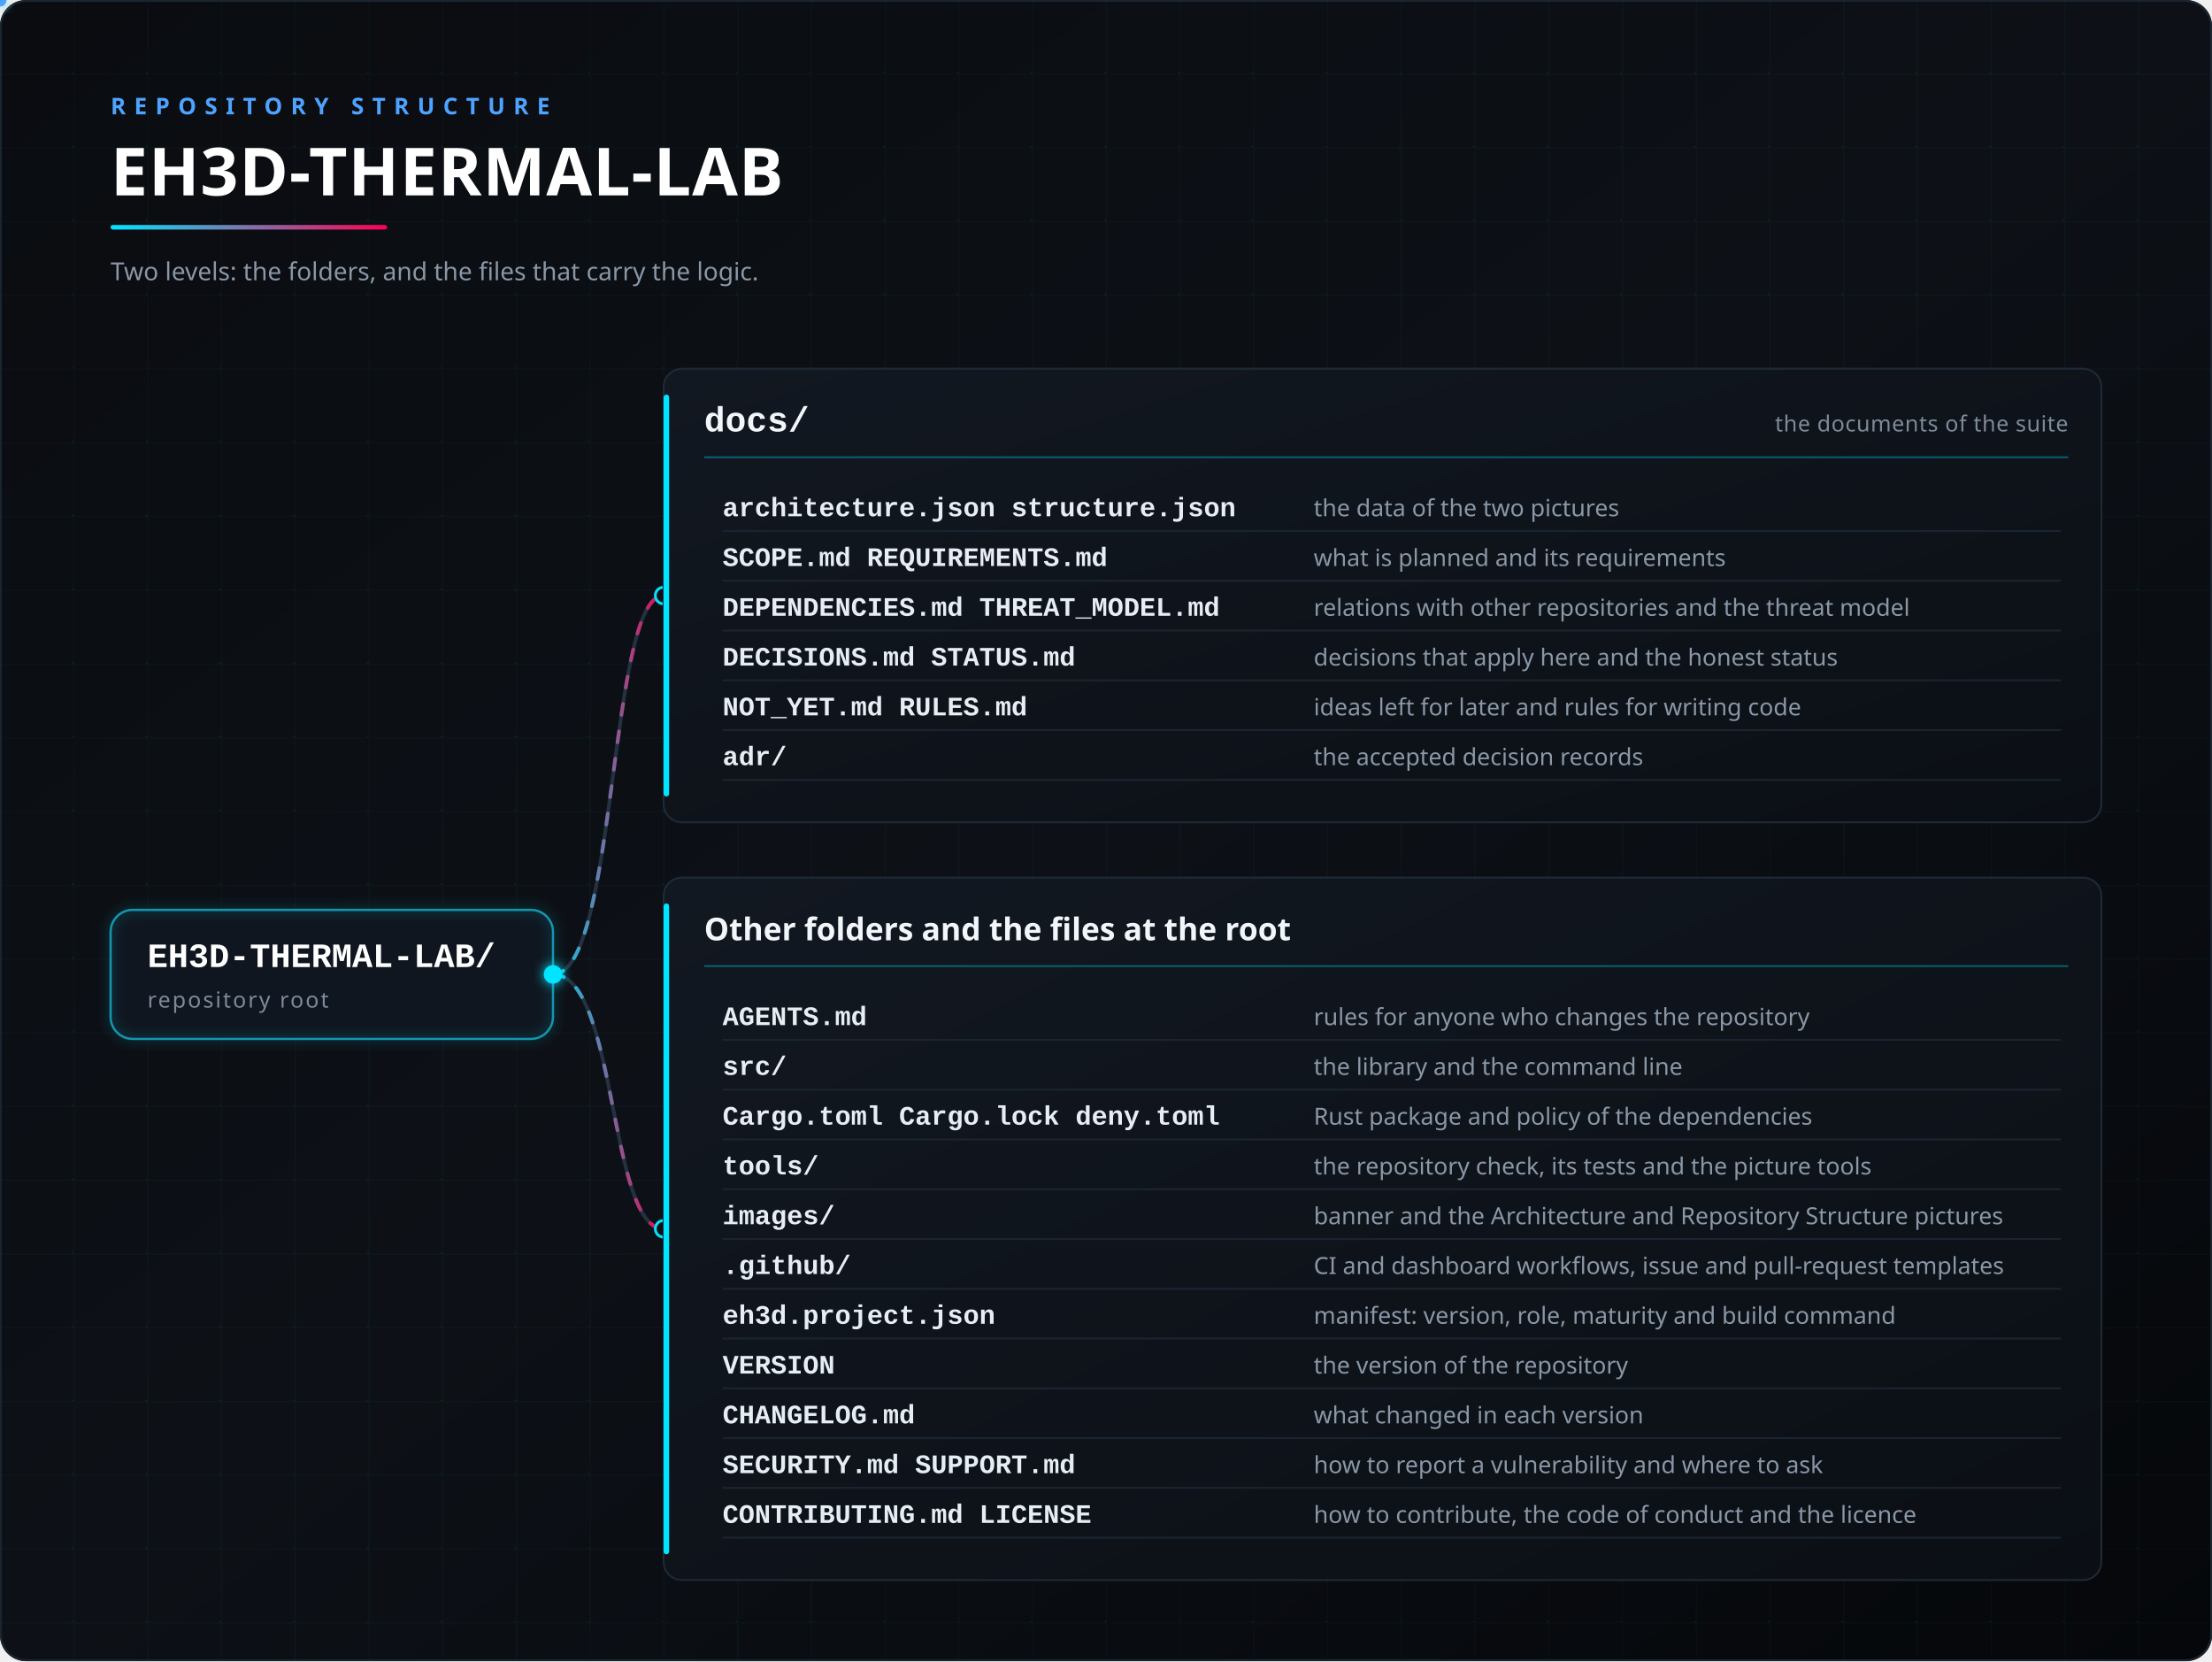
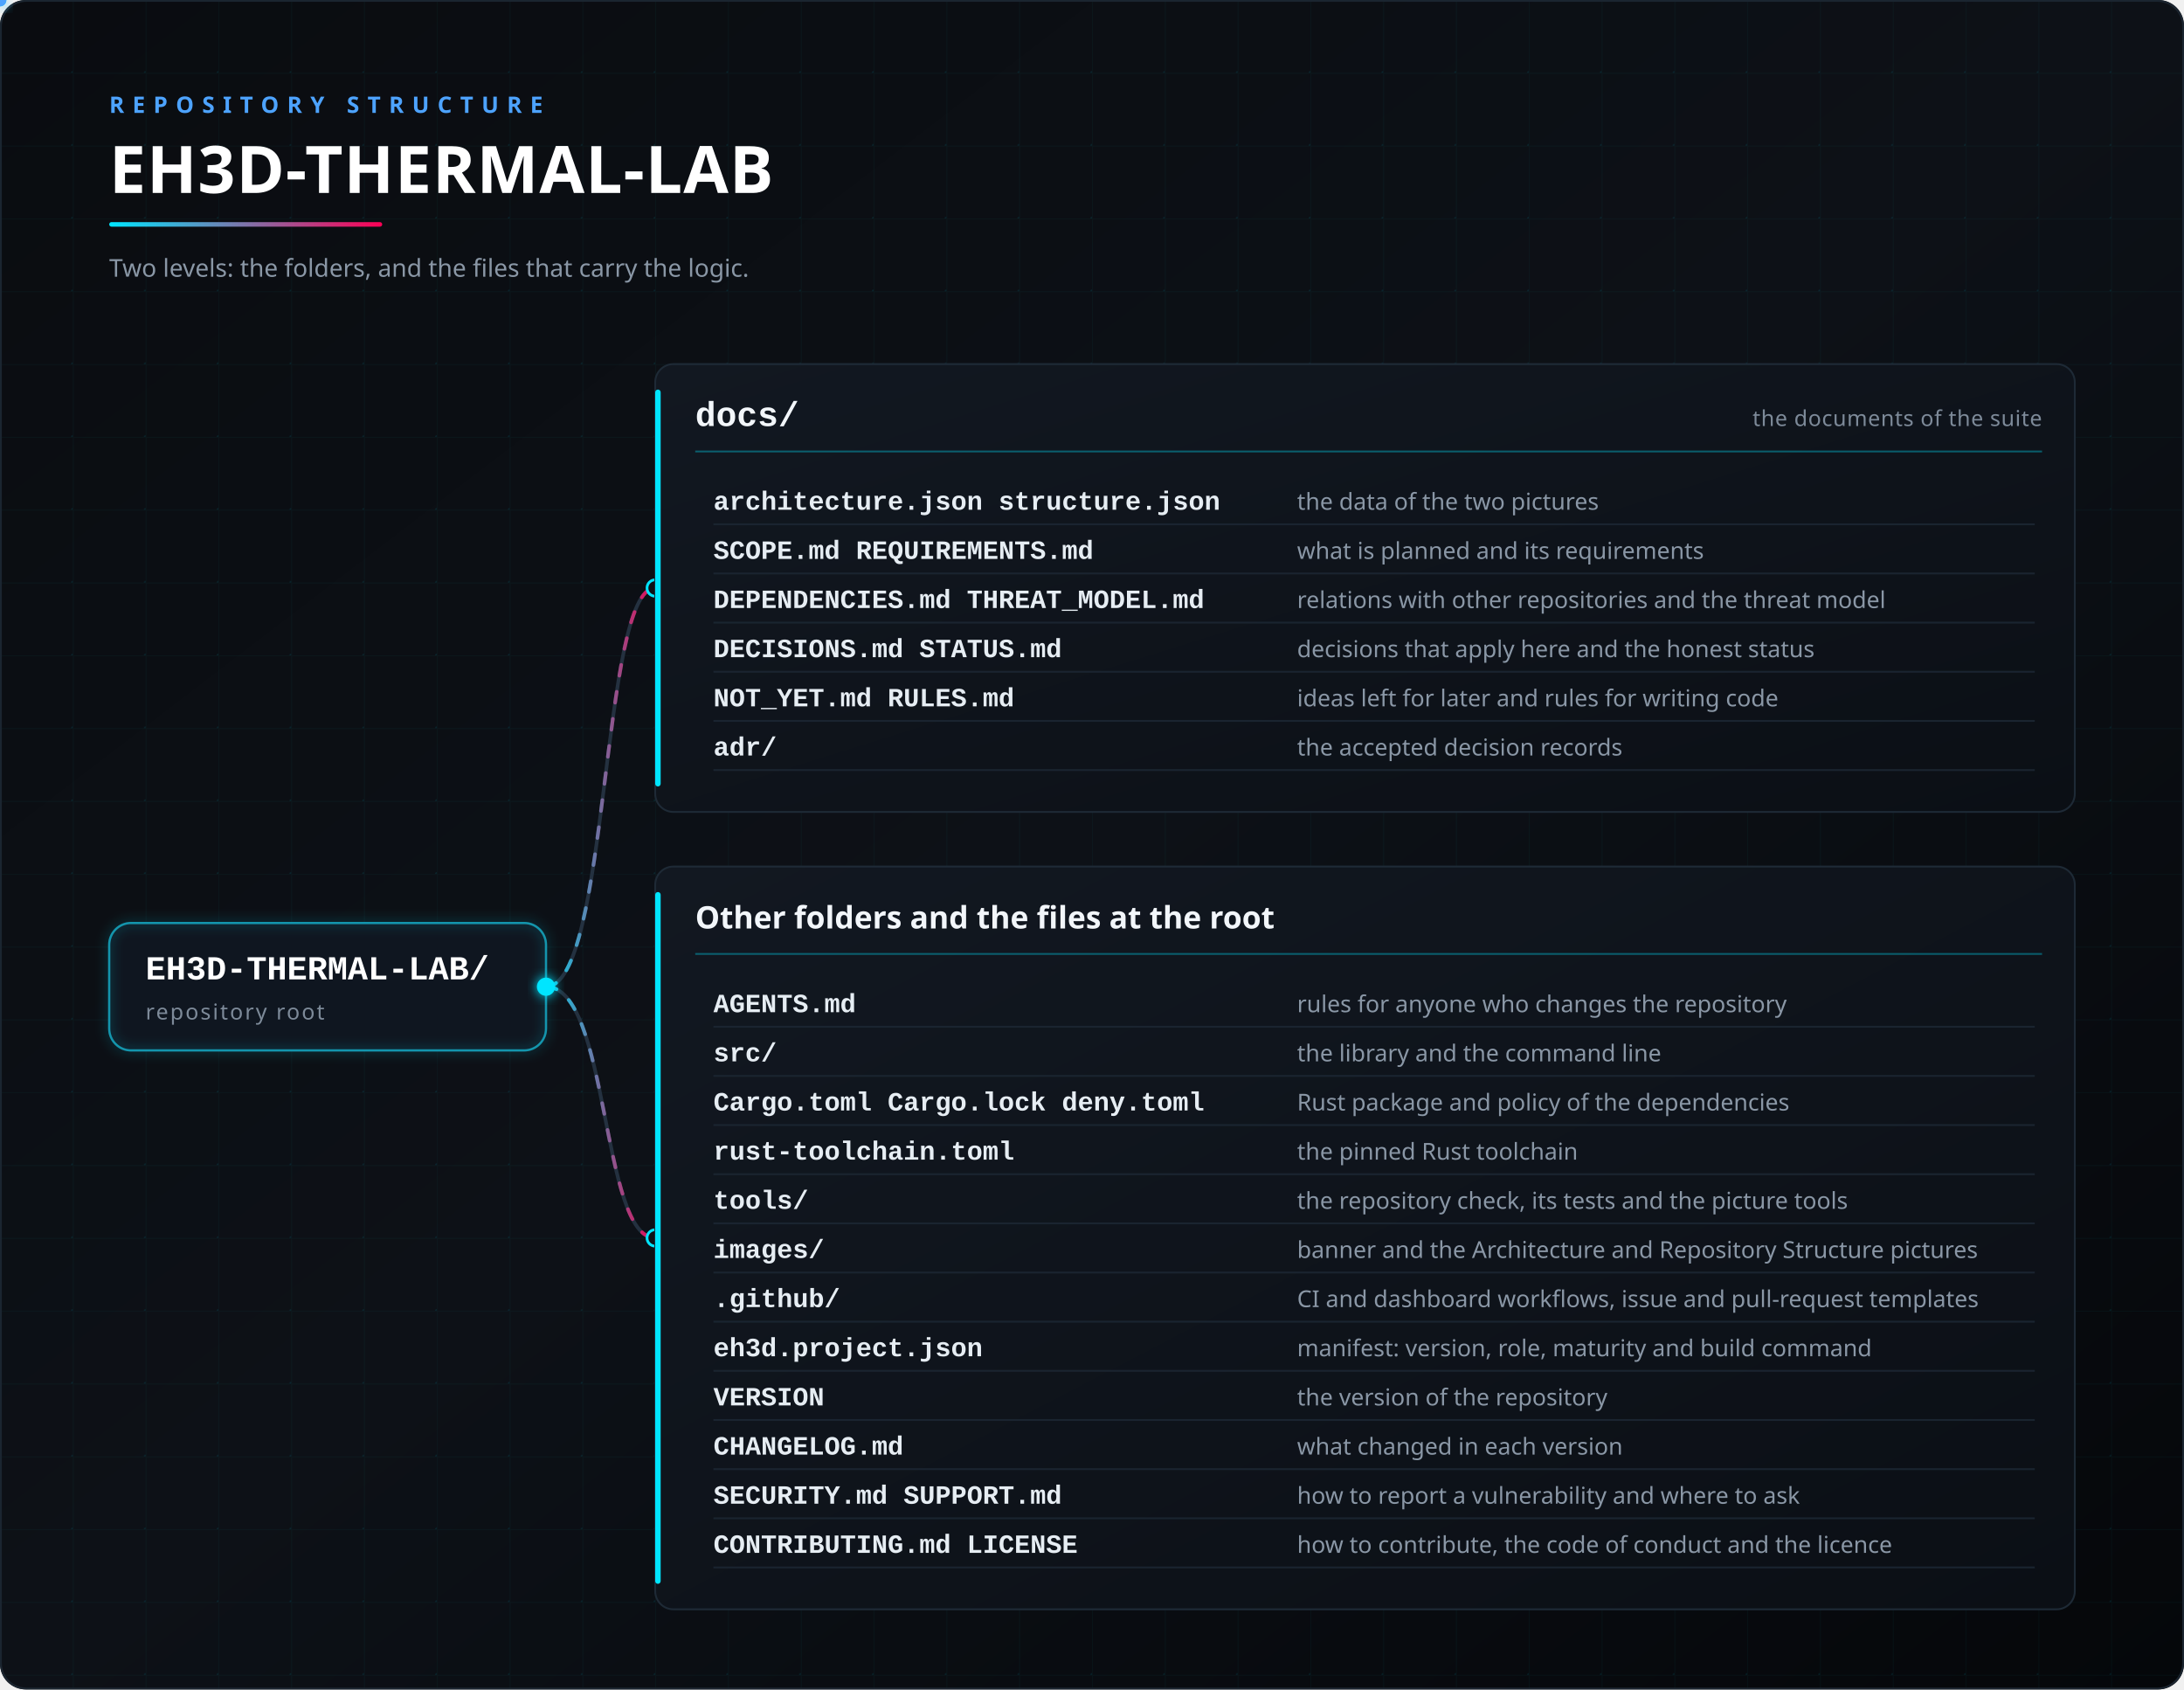
- <svg xmlns="http://www.w3.org/2000/svg" viewBox="0 0 1200 901" width="100%" role="img" aria-labelledby="t d">
+ <svg xmlns="http://www.w3.org/2000/svg" viewBox="0 0 1200 928" width="100%" role="img" aria-labelledby="t d">
  <defs>
    <linearGradient id="bg" x1="0" y1="0" x2="1" y2="1">
      <stop offset="0" stop-color="#0A0C10" />
      <stop offset="0.5" stop-color="#0D1117" />
      <stop offset="1" stop-color="#05070A" />
    </linearGradient>
    <linearGradient id="card" x1="0" y1="0" x2="1" y2="1">
      <stop offset="0" stop-color="#121821" />
      <stop offset="1" stop-color="#0B0F15" />
    </linearGradient>
    <linearGradient id="line" x1="0" y1="0" x2="1" y2="0">
      <stop offset="0" stop-color="#00E5FF" />
      <stop offset="1" stop-color="#FF0055" />
    </linearGradient>
    <filter id="glow" x="-50%" y="-50%" width="200%" height="200%">
      <feGaussianBlur stdDeviation="3" result="b" />
      <feMerge>
        <feMergeNode in="b" />
        <feMergeNode in="SourceGraphic" />
      </feMerge>
    </filter>
    <pattern id="grid" width="40" height="40" patternUnits="userSpaceOnUse">
      <path d="M40 0H0V40" fill="none" stroke="#00E5FF" stroke-opacity="0.035" />
      <circle cx="40" cy="40" r="1" fill="#00E5FF" fill-opacity="0.09" />
    </pattern>
  </defs>
-   <rect width="1200" height="901" rx="14" fill="url(#bg)" />
-   <rect width="1200" height="901" rx="14" fill="url(#grid)" />
-   <rect x="0.5" y="0.5" width="1199" height="900" rx="14" fill="none" stroke="#1B2530" />
+   <rect width="1200" height="928" rx="14" fill="url(#bg)" />
+   <rect width="1200" height="928" rx="14" fill="url(#grid)" />
+   <rect x="0.5" y="0.5" width="1199" height="927" rx="14" fill="none" stroke="#1B2530" />
  <text x="60" y="62" font-family="'Segoe UI','Noto Sans','Noto Sans CJK SC','Microsoft YaHei','Yu Gothic','Helvetica Neue',Helvetica,Arial,sans-serif" font-size="12.5" font-weight="600" fill="#4DA3FF" text-anchor="start" letter-spacing="4.5">REPOSITORY STRUCTURE</text>
  <text x="60" y="106" font-family="'Segoe UI','Noto Sans','Noto Sans CJK SC','Microsoft YaHei','Yu Gothic','Helvetica Neue',Helvetica,Arial,sans-serif" font-size="36" font-weight="700" fill="#FFFFFF" text-anchor="start" letter-spacing="0.5">EH3D-THERMAL-LAB</text>
  <rect x="60" y="122" width="150" height="2.5" rx="1.25" fill="url(#line)">
    <animate attributeName="width" values="40;150;150" keyTimes="0;0.4;1" dur="3s" repeatCount="indefinite" />
  </rect>
  <text x="60" y="152" font-family="'Segoe UI','Noto Sans','Noto Sans CJK SC','Microsoft YaHei','Yu Gothic','Helvetica Neue',Helvetica,Arial,sans-serif" font-size="13.5" font-weight="400" fill="#8A97A6" text-anchor="start">Two levels: the folders, and the files that carry the logic.</text>
-   <path id="c0" d="M300,528.5 C335,528.5 330,323 360,323" fill="none" stroke="#243140" stroke-width="2" />
-   <path d="M300,528.5 C335,528.5 330,323 360,323" fill="none" stroke="url(#line)" stroke-width="2" stroke-linecap="round" stroke-dasharray="6 9" opacity="0.9">
+   <path id="c0" d="M300,542 C335,542 330,323 360,323" fill="none" stroke="#243140" stroke-width="2" />
+   <path d="M300,542 C335,542 330,323 360,323" fill="none" stroke="url(#line)" stroke-width="2" stroke-linecap="round" stroke-dasharray="6 9" opacity="0.9">
    <animate attributeName="stroke-dashoffset" from="0" to="-30" dur="1.6s" repeatCount="indefinite" />
  </path>
  <circle cx="360" cy="323" r="4.5" fill="#0D1117" stroke="#00E5FF" stroke-width="1.5" />
-   <path id="c1" d="M300,528.5 C335,528.5 330,666.5 360,666.5" fill="none" stroke="#243140" stroke-width="2" />
-   <path d="M300,528.5 C335,528.5 330,666.5 360,666.5" fill="none" stroke="url(#line)" stroke-width="2" stroke-linecap="round" stroke-dasharray="6 9" opacity="0.9">
+   <path id="c1" d="M300,542 C335,542 330,680 360,680" fill="none" stroke="#243140" stroke-width="2" />
+   <path d="M300,542 C335,542 330,680 360,680" fill="none" stroke="url(#line)" stroke-width="2" stroke-linecap="round" stroke-dasharray="6 9" opacity="0.9">
    <animate attributeName="stroke-dashoffset" from="0" to="-30" dur="1.6s" repeatCount="indefinite" />
  </path>
-   <circle cx="360" cy="666.5" r="4.5" fill="#0D1117" stroke="#00E5FF" stroke-width="1.5" />
+   <circle cx="360" cy="680" r="4.5" fill="#0D1117" stroke="#00E5FF" stroke-width="1.5" />
  <circle r="3.5" fill="#00E5FF" filter="url(#glow)">
    <animateMotion dur="3.4s" repeatCount="indefinite">
      <mpath href="#c0" />
    </animateMotion>
  </circle>
  <circle r="3.5" fill="#4DA3FF" filter="url(#glow)">
    <animateMotion dur="4.2s" repeatCount="indefinite">
      <mpath href="#c1" />
    </animateMotion>
  </circle>
-   <rect x="60" y="493.5" width="240" height="70" rx="12" fill="#0F1620" stroke="#2A3A4C" stroke-width="1.2" />
-   <rect x="60" y="493.5" width="240" height="70" rx="12" fill="none" stroke="#00E5FF" stroke-opacity="0.5" stroke-width="1.2" filter="url(#glow)">
+   <rect x="60" y="507" width="240" height="70" rx="12" fill="#0F1620" stroke="#2A3A4C" stroke-width="1.2" />
+   <rect x="60" y="507" width="240" height="70" rx="12" fill="none" stroke="#00E5FF" stroke-opacity="0.5" stroke-width="1.2" filter="url(#glow)">
    <animate attributeName="stroke-opacity" values="0.15;0.6;0.15" dur="3.6s" repeatCount="indefinite" />
  </rect>
-   <text x="80" y="524.5" font-family="'JetBrains Mono','Cascadia Code','SFMono-Regular',Consolas,'Liberation Mono',monospace" font-size="18.5" font-weight="700" fill="#FFFFFF" text-anchor="start">EH3D-THERMAL-LAB/</text>
-   <text x="80" y="546.5" font-family="'Segoe UI','Noto Sans','Noto Sans CJK SC','Microsoft YaHei','Yu Gothic','Helvetica Neue',Helvetica,Arial,sans-serif" font-size="12" font-weight="400" fill="#7D8A99" text-anchor="start" letter-spacing="1">repository root</text>
-   <circle cx="300" cy="528.5" r="5" fill="#00E5FF" filter="url(#glow)" />
+   <text x="80" y="538" font-family="'JetBrains Mono','Cascadia Code','SFMono-Regular',Consolas,'Liberation Mono',monospace" font-size="18.5" font-weight="700" fill="#FFFFFF" text-anchor="start">EH3D-THERMAL-LAB/</text>
+   <text x="80" y="560" font-family="'Segoe UI','Noto Sans','Noto Sans CJK SC','Microsoft YaHei','Yu Gothic','Helvetica Neue',Helvetica,Arial,sans-serif" font-size="12" font-weight="400" fill="#7D8A99" text-anchor="start" letter-spacing="1">repository root</text>
+   <circle cx="300" cy="542" r="5" fill="#00E5FF" filter="url(#glow)" />
  <rect x="360" y="200" width="780" height="246" rx="10" fill="url(#card)" stroke="#1E2A36" stroke-width="1" />
  <rect x="360" y="214" width="3" height="218" rx="1.5" fill="#00E5FF">
    <animate attributeName="opacity" values="0.55;1;0.55" dur="4s" begin="0s" repeatCount="indefinite" />
  </rect>
  <text x="382" y="234" font-family="'JetBrains Mono','Cascadia Code','SFMono-Regular',Consolas,'Liberation Mono',monospace" font-size="19" font-weight="700" fill="#F2F6FA" text-anchor="start">docs/</text>
  <text x="1122" y="234" font-family="'Segoe UI','Noto Sans','Noto Sans CJK SC','Microsoft YaHei','Yu Gothic','Helvetica Neue',Helvetica,Arial,sans-serif" font-size="12" font-weight="400" fill="#7D8A99" text-anchor="end" letter-spacing="0.3">the documents of the suite</text>
  <line x1="382" y1="248" x2="1122" y2="248" stroke="#00E5FF" stroke-opacity="0.35" stroke-width="1" />
  <text x="392" y="280" font-family="'JetBrains Mono','Cascadia Code','SFMono-Regular',Consolas,'Liberation Mono',monospace" font-size="14.5" font-weight="600" fill="#E6EDF3" text-anchor="start">architecture.json  structure.json</text>
  <text x="712.67" y="280" font-family="'Segoe UI','Noto Sans','Noto Sans CJK SC','Microsoft YaHei','Yu Gothic','Helvetica Neue',Helvetica,Arial,sans-serif" font-size="12.8" font-weight="400" fill="#8A97A6" text-anchor="start">the data of the two pictures</text>
  <line x1="392" y1="288" x2="1118" y2="288" stroke="#1A2430" stroke-width="1" />
  <text x="392" y="307" font-family="'JetBrains Mono','Cascadia Code','SFMono-Regular',Consolas,'Liberation Mono',monospace" font-size="14.5" font-weight="600" fill="#E6EDF3" text-anchor="start">SCOPE.md  REQUIREMENTS.md</text>
  <text x="712.67" y="307" font-family="'Segoe UI','Noto Sans','Noto Sans CJK SC','Microsoft YaHei','Yu Gothic','Helvetica Neue',Helvetica,Arial,sans-serif" font-size="12.8" font-weight="400" fill="#8A97A6" text-anchor="start">what is planned and its requirements</text>
  <line x1="392" y1="315" x2="1118" y2="315" stroke="#1A2430" stroke-width="1" />
  <text x="392" y="334" font-family="'JetBrains Mono','Cascadia Code','SFMono-Regular',Consolas,'Liberation Mono',monospace" font-size="14.5" font-weight="600" fill="#E6EDF3" text-anchor="start">DEPENDENCIES.md  THREAT_MODEL.md</text>
  <text x="712.67" y="334" font-family="'Segoe UI','Noto Sans','Noto Sans CJK SC','Microsoft YaHei','Yu Gothic','Helvetica Neue',Helvetica,Arial,sans-serif" font-size="12.8" font-weight="400" fill="#8A97A6" text-anchor="start">relations with other repositories and the threat model</text>
  <line x1="392" y1="342" x2="1118" y2="342" stroke="#1A2430" stroke-width="1" />
  <text x="392" y="361" font-family="'JetBrains Mono','Cascadia Code','SFMono-Regular',Consolas,'Liberation Mono',monospace" font-size="14.5" font-weight="600" fill="#E6EDF3" text-anchor="start">DECISIONS.md  STATUS.md</text>
  <text x="712.67" y="361" font-family="'Segoe UI','Noto Sans','Noto Sans CJK SC','Microsoft YaHei','Yu Gothic','Helvetica Neue',Helvetica,Arial,sans-serif" font-size="12.8" font-weight="400" fill="#8A97A6" text-anchor="start">decisions that apply here and the honest status</text>
  <line x1="392" y1="369" x2="1118" y2="369" stroke="#1A2430" stroke-width="1" />
  <text x="392" y="388" font-family="'JetBrains Mono','Cascadia Code','SFMono-Regular',Consolas,'Liberation Mono',monospace" font-size="14.5" font-weight="600" fill="#E6EDF3" text-anchor="start">NOT_YET.md  RULES.md</text>
  <text x="712.67" y="388" font-family="'Segoe UI','Noto Sans','Noto Sans CJK SC','Microsoft YaHei','Yu Gothic','Helvetica Neue',Helvetica,Arial,sans-serif" font-size="12.8" font-weight="400" fill="#8A97A6" text-anchor="start">ideas left for later and rules for writing code</text>
  <line x1="392" y1="396" x2="1118" y2="396" stroke="#1A2430" stroke-width="1" />
  <text x="392" y="415" font-family="'JetBrains Mono','Cascadia Code','SFMono-Regular',Consolas,'Liberation Mono',monospace" font-size="14.5" font-weight="600" fill="#E6EDF3" text-anchor="start">adr/</text>
  <text x="712.67" y="415" font-family="'Segoe UI','Noto Sans','Noto Sans CJK SC','Microsoft YaHei','Yu Gothic','Helvetica Neue',Helvetica,Arial,sans-serif" font-size="12.8" font-weight="400" fill="#8A97A6" text-anchor="start">the accepted decision records</text>
  <line x1="392" y1="423" x2="1118" y2="423" stroke="#1A2430" stroke-width="1" />
-   <rect x="360" y="476" width="780" height="381" rx="10" fill="url(#card)" stroke="#1E2A36" stroke-width="1" />
-   <rect x="360" y="490" width="3" height="353" rx="1.5" fill="#00E5FF">
+   <rect x="360" y="476" width="780" height="408" rx="10" fill="url(#card)" stroke="#1E2A36" stroke-width="1" />
+   <rect x="360" y="490" width="3" height="380" rx="1.5" fill="#00E5FF">
    <animate attributeName="opacity" values="0.55;1;0.55" dur="4s" begin="0.6s" repeatCount="indefinite" />
  </rect>
  <text x="382" y="510" font-family="'Segoe UI','Noto Sans','Noto Sans CJK SC','Microsoft YaHei','Yu Gothic','Helvetica Neue',Helvetica,Arial,sans-serif" font-size="17" font-weight="700" fill="#F2F6FA" text-anchor="start">Other folders and the files at the root</text>
  <line x1="382" y1="524" x2="1122" y2="524" stroke="#00E5FF" stroke-opacity="0.35" stroke-width="1" />
  <text x="392" y="556" font-family="'JetBrains Mono','Cascadia Code','SFMono-Regular',Consolas,'Liberation Mono',monospace" font-size="14.5" font-weight="600" fill="#E6EDF3" text-anchor="start">AGENTS.md</text>
  <text x="712.67" y="556" font-family="'Segoe UI','Noto Sans','Noto Sans CJK SC','Microsoft YaHei','Yu Gothic','Helvetica Neue',Helvetica,Arial,sans-serif" font-size="12.8" font-weight="400" fill="#8A97A6" text-anchor="start">rules for anyone who changes the repository</text>
  <line x1="392" y1="564" x2="1118" y2="564" stroke="#1A2430" stroke-width="1" />
  <text x="392" y="583" font-family="'JetBrains Mono','Cascadia Code','SFMono-Regular',Consolas,'Liberation Mono',monospace" font-size="14.5" font-weight="600" fill="#E6EDF3" text-anchor="start">src/</text>
  <text x="712.67" y="583" font-family="'Segoe UI','Noto Sans','Noto Sans CJK SC','Microsoft YaHei','Yu Gothic','Helvetica Neue',Helvetica,Arial,sans-serif" font-size="12.8" font-weight="400" fill="#8A97A6" text-anchor="start">the library and the command line</text>
  <line x1="392" y1="591" x2="1118" y2="591" stroke="#1A2430" stroke-width="1" />
  <text x="392" y="610" font-family="'JetBrains Mono','Cascadia Code','SFMono-Regular',Consolas,'Liberation Mono',monospace" font-size="14.5" font-weight="600" fill="#E6EDF3" text-anchor="start">Cargo.toml  Cargo.lock  deny.toml</text>
  <text x="712.67" y="610" font-family="'Segoe UI','Noto Sans','Noto Sans CJK SC','Microsoft YaHei','Yu Gothic','Helvetica Neue',Helvetica,Arial,sans-serif" font-size="12.8" font-weight="400" fill="#8A97A6" text-anchor="start">Rust package and policy of the dependencies</text>
  <line x1="392" y1="618" x2="1118" y2="618" stroke="#1A2430" stroke-width="1" />
-   <text x="392" y="637" font-family="'JetBrains Mono','Cascadia Code','SFMono-Regular',Consolas,'Liberation Mono',monospace" font-size="14.5" font-weight="600" fill="#E6EDF3" text-anchor="start">tools/</text>
-   <text x="712.67" y="637" font-family="'Segoe UI','Noto Sans','Noto Sans CJK SC','Microsoft YaHei','Yu Gothic','Helvetica Neue',Helvetica,Arial,sans-serif" font-size="12.8" font-weight="400" fill="#8A97A6" text-anchor="start">the repository check, its tests and the picture tools</text>
+   <text x="392" y="637" font-family="'JetBrains Mono','Cascadia Code','SFMono-Regular',Consolas,'Liberation Mono',monospace" font-size="14.5" font-weight="600" fill="#E6EDF3" text-anchor="start">rust-toolchain.toml</text>
+   <text x="712.67" y="637" font-family="'Segoe UI','Noto Sans','Noto Sans CJK SC','Microsoft YaHei','Yu Gothic','Helvetica Neue',Helvetica,Arial,sans-serif" font-size="12.8" font-weight="400" fill="#8A97A6" text-anchor="start">the pinned Rust toolchain</text>
  <line x1="392" y1="645" x2="1118" y2="645" stroke="#1A2430" stroke-width="1" />
-   <text x="392" y="664" font-family="'JetBrains Mono','Cascadia Code','SFMono-Regular',Consolas,'Liberation Mono',monospace" font-size="14.5" font-weight="600" fill="#E6EDF3" text-anchor="start">images/</text>
-   <text x="712.67" y="664" font-family="'Segoe UI','Noto Sans','Noto Sans CJK SC','Microsoft YaHei','Yu Gothic','Helvetica Neue',Helvetica,Arial,sans-serif" font-size="12.8" font-weight="400" fill="#8A97A6" text-anchor="start">banner and the Architecture and Repository Structure pictures</text>
+   <text x="392" y="664" font-family="'JetBrains Mono','Cascadia Code','SFMono-Regular',Consolas,'Liberation Mono',monospace" font-size="14.5" font-weight="600" fill="#E6EDF3" text-anchor="start">tools/</text>
+   <text x="712.67" y="664" font-family="'Segoe UI','Noto Sans','Noto Sans CJK SC','Microsoft YaHei','Yu Gothic','Helvetica Neue',Helvetica,Arial,sans-serif" font-size="12.8" font-weight="400" fill="#8A97A6" text-anchor="start">the repository check, its tests and the picture tools</text>
  <line x1="392" y1="672" x2="1118" y2="672" stroke="#1A2430" stroke-width="1" />
-   <text x="392" y="691" font-family="'JetBrains Mono','Cascadia Code','SFMono-Regular',Consolas,'Liberation Mono',monospace" font-size="14.5" font-weight="600" fill="#E6EDF3" text-anchor="start">.github/</text>
-   <text x="712.67" y="691" font-family="'Segoe UI','Noto Sans','Noto Sans CJK SC','Microsoft YaHei','Yu Gothic','Helvetica Neue',Helvetica,Arial,sans-serif" font-size="12.8" font-weight="400" fill="#8A97A6" text-anchor="start">CI and dashboard workflows, issue and pull-request templates</text>
+   <text x="392" y="691" font-family="'JetBrains Mono','Cascadia Code','SFMono-Regular',Consolas,'Liberation Mono',monospace" font-size="14.5" font-weight="600" fill="#E6EDF3" text-anchor="start">images/</text>
+   <text x="712.67" y="691" font-family="'Segoe UI','Noto Sans','Noto Sans CJK SC','Microsoft YaHei','Yu Gothic','Helvetica Neue',Helvetica,Arial,sans-serif" font-size="12.8" font-weight="400" fill="#8A97A6" text-anchor="start">banner and the Architecture and Repository Structure pictures</text>
  <line x1="392" y1="699" x2="1118" y2="699" stroke="#1A2430" stroke-width="1" />
-   <text x="392" y="718" font-family="'JetBrains Mono','Cascadia Code','SFMono-Regular',Consolas,'Liberation Mono',monospace" font-size="14.5" font-weight="600" fill="#E6EDF3" text-anchor="start">eh3d.project.json</text>
-   <text x="712.67" y="718" font-family="'Segoe UI','Noto Sans','Noto Sans CJK SC','Microsoft YaHei','Yu Gothic','Helvetica Neue',Helvetica,Arial,sans-serif" font-size="12.8" font-weight="400" fill="#8A97A6" text-anchor="start">manifest: version, role, maturity and build command</text>
+   <text x="392" y="718" font-family="'JetBrains Mono','Cascadia Code','SFMono-Regular',Consolas,'Liberation Mono',monospace" font-size="14.5" font-weight="600" fill="#E6EDF3" text-anchor="start">.github/</text>
+   <text x="712.67" y="718" font-family="'Segoe UI','Noto Sans','Noto Sans CJK SC','Microsoft YaHei','Yu Gothic','Helvetica Neue',Helvetica,Arial,sans-serif" font-size="12.8" font-weight="400" fill="#8A97A6" text-anchor="start">CI and dashboard workflows, issue and pull-request templates</text>
  <line x1="392" y1="726" x2="1118" y2="726" stroke="#1A2430" stroke-width="1" />
-   <text x="392" y="745" font-family="'JetBrains Mono','Cascadia Code','SFMono-Regular',Consolas,'Liberation Mono',monospace" font-size="14.5" font-weight="600" fill="#E6EDF3" text-anchor="start">VERSION</text>
-   <text x="712.67" y="745" font-family="'Segoe UI','Noto Sans','Noto Sans CJK SC','Microsoft YaHei','Yu Gothic','Helvetica Neue',Helvetica,Arial,sans-serif" font-size="12.8" font-weight="400" fill="#8A97A6" text-anchor="start">the version of the repository</text>
+   <text x="392" y="745" font-family="'JetBrains Mono','Cascadia Code','SFMono-Regular',Consolas,'Liberation Mono',monospace" font-size="14.5" font-weight="600" fill="#E6EDF3" text-anchor="start">eh3d.project.json</text>
+   <text x="712.67" y="745" font-family="'Segoe UI','Noto Sans','Noto Sans CJK SC','Microsoft YaHei','Yu Gothic','Helvetica Neue',Helvetica,Arial,sans-serif" font-size="12.8" font-weight="400" fill="#8A97A6" text-anchor="start">manifest: version, role, maturity and build command</text>
  <line x1="392" y1="753" x2="1118" y2="753" stroke="#1A2430" stroke-width="1" />
-   <text x="392" y="772" font-family="'JetBrains Mono','Cascadia Code','SFMono-Regular',Consolas,'Liberation Mono',monospace" font-size="14.5" font-weight="600" fill="#E6EDF3" text-anchor="start">CHANGELOG.md</text>
-   <text x="712.67" y="772" font-family="'Segoe UI','Noto Sans','Noto Sans CJK SC','Microsoft YaHei','Yu Gothic','Helvetica Neue',Helvetica,Arial,sans-serif" font-size="12.8" font-weight="400" fill="#8A97A6" text-anchor="start">what changed in each version</text>
+   <text x="392" y="772" font-family="'JetBrains Mono','Cascadia Code','SFMono-Regular',Consolas,'Liberation Mono',monospace" font-size="14.5" font-weight="600" fill="#E6EDF3" text-anchor="start">VERSION</text>
+   <text x="712.67" y="772" font-family="'Segoe UI','Noto Sans','Noto Sans CJK SC','Microsoft YaHei','Yu Gothic','Helvetica Neue',Helvetica,Arial,sans-serif" font-size="12.8" font-weight="400" fill="#8A97A6" text-anchor="start">the version of the repository</text>
  <line x1="392" y1="780" x2="1118" y2="780" stroke="#1A2430" stroke-width="1" />
-   <text x="392" y="799" font-family="'JetBrains Mono','Cascadia Code','SFMono-Regular',Consolas,'Liberation Mono',monospace" font-size="14.5" font-weight="600" fill="#E6EDF3" text-anchor="start">SECURITY.md  SUPPORT.md</text>
-   <text x="712.67" y="799" font-family="'Segoe UI','Noto Sans','Noto Sans CJK SC','Microsoft YaHei','Yu Gothic','Helvetica Neue',Helvetica,Arial,sans-serif" font-size="12.8" font-weight="400" fill="#8A97A6" text-anchor="start">how to report a vulnerability and where to ask</text>
+   <text x="392" y="799" font-family="'JetBrains Mono','Cascadia Code','SFMono-Regular',Consolas,'Liberation Mono',monospace" font-size="14.5" font-weight="600" fill="#E6EDF3" text-anchor="start">CHANGELOG.md</text>
+   <text x="712.67" y="799" font-family="'Segoe UI','Noto Sans','Noto Sans CJK SC','Microsoft YaHei','Yu Gothic','Helvetica Neue',Helvetica,Arial,sans-serif" font-size="12.8" font-weight="400" fill="#8A97A6" text-anchor="start">what changed in each version</text>
  <line x1="392" y1="807" x2="1118" y2="807" stroke="#1A2430" stroke-width="1" />
-   <text x="392" y="826" font-family="'JetBrains Mono','Cascadia Code','SFMono-Regular',Consolas,'Liberation Mono',monospace" font-size="14.5" font-weight="600" fill="#E6EDF3" text-anchor="start">CONTRIBUTING.md  LICENSE</text>
-   <text x="712.67" y="826" font-family="'Segoe UI','Noto Sans','Noto Sans CJK SC','Microsoft YaHei','Yu Gothic','Helvetica Neue',Helvetica,Arial,sans-serif" font-size="12.8" font-weight="400" fill="#8A97A6" text-anchor="start">how to contribute, the code of conduct and the licence</text>
+   <text x="392" y="826" font-family="'JetBrains Mono','Cascadia Code','SFMono-Regular',Consolas,'Liberation Mono',monospace" font-size="14.5" font-weight="600" fill="#E6EDF3" text-anchor="start">SECURITY.md  SUPPORT.md</text>
+   <text x="712.67" y="826" font-family="'Segoe UI','Noto Sans','Noto Sans CJK SC','Microsoft YaHei','Yu Gothic','Helvetica Neue',Helvetica,Arial,sans-serif" font-size="12.8" font-weight="400" fill="#8A97A6" text-anchor="start">how to report a vulnerability and where to ask</text>
  <line x1="392" y1="834" x2="1118" y2="834" stroke="#1A2430" stroke-width="1" />
+   <text x="392" y="853" font-family="'JetBrains Mono','Cascadia Code','SFMono-Regular',Consolas,'Liberation Mono',monospace" font-size="14.5" font-weight="600" fill="#E6EDF3" text-anchor="start">CONTRIBUTING.md  LICENSE</text>
+   <text x="712.67" y="853" font-family="'Segoe UI','Noto Sans','Noto Sans CJK SC','Microsoft YaHei','Yu Gothic','Helvetica Neue',Helvetica,Arial,sans-serif" font-size="12.8" font-weight="400" fill="#8A97A6" text-anchor="start">how to contribute, the code of conduct and the licence</text>
+   <line x1="392" y1="861" x2="1118" y2="861" stroke="#1A2430" stroke-width="1" />
</svg>
